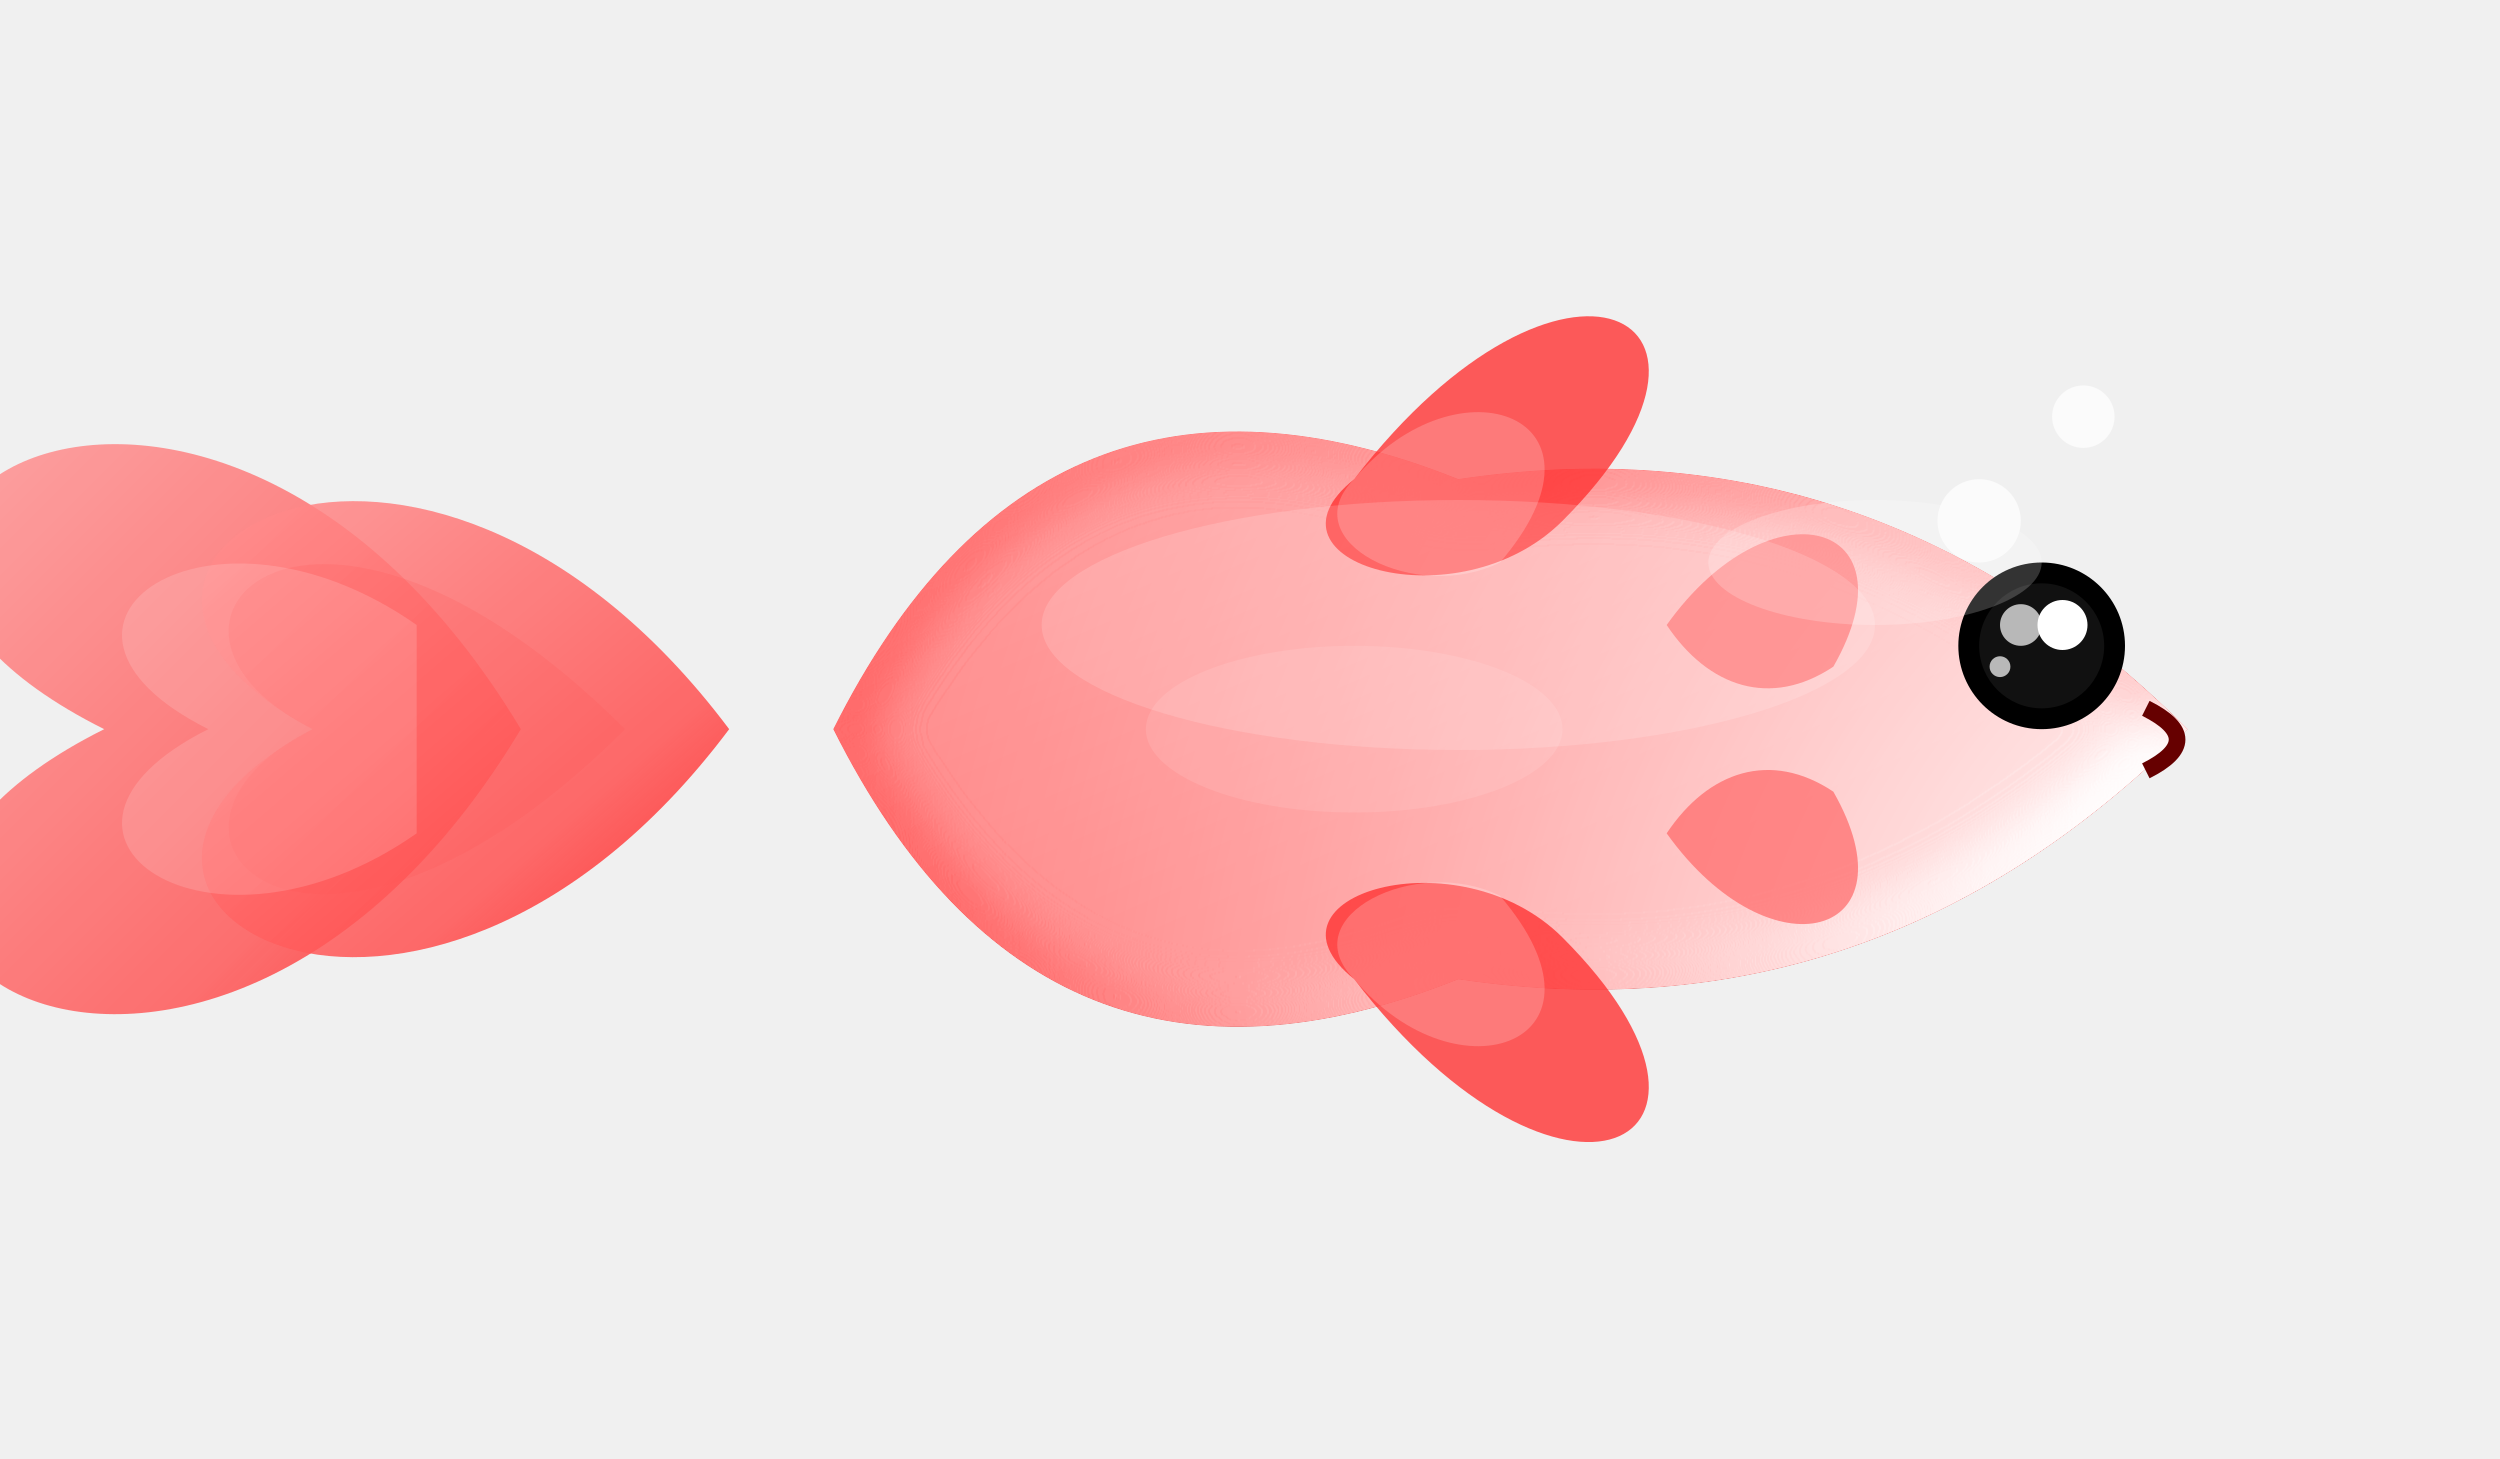
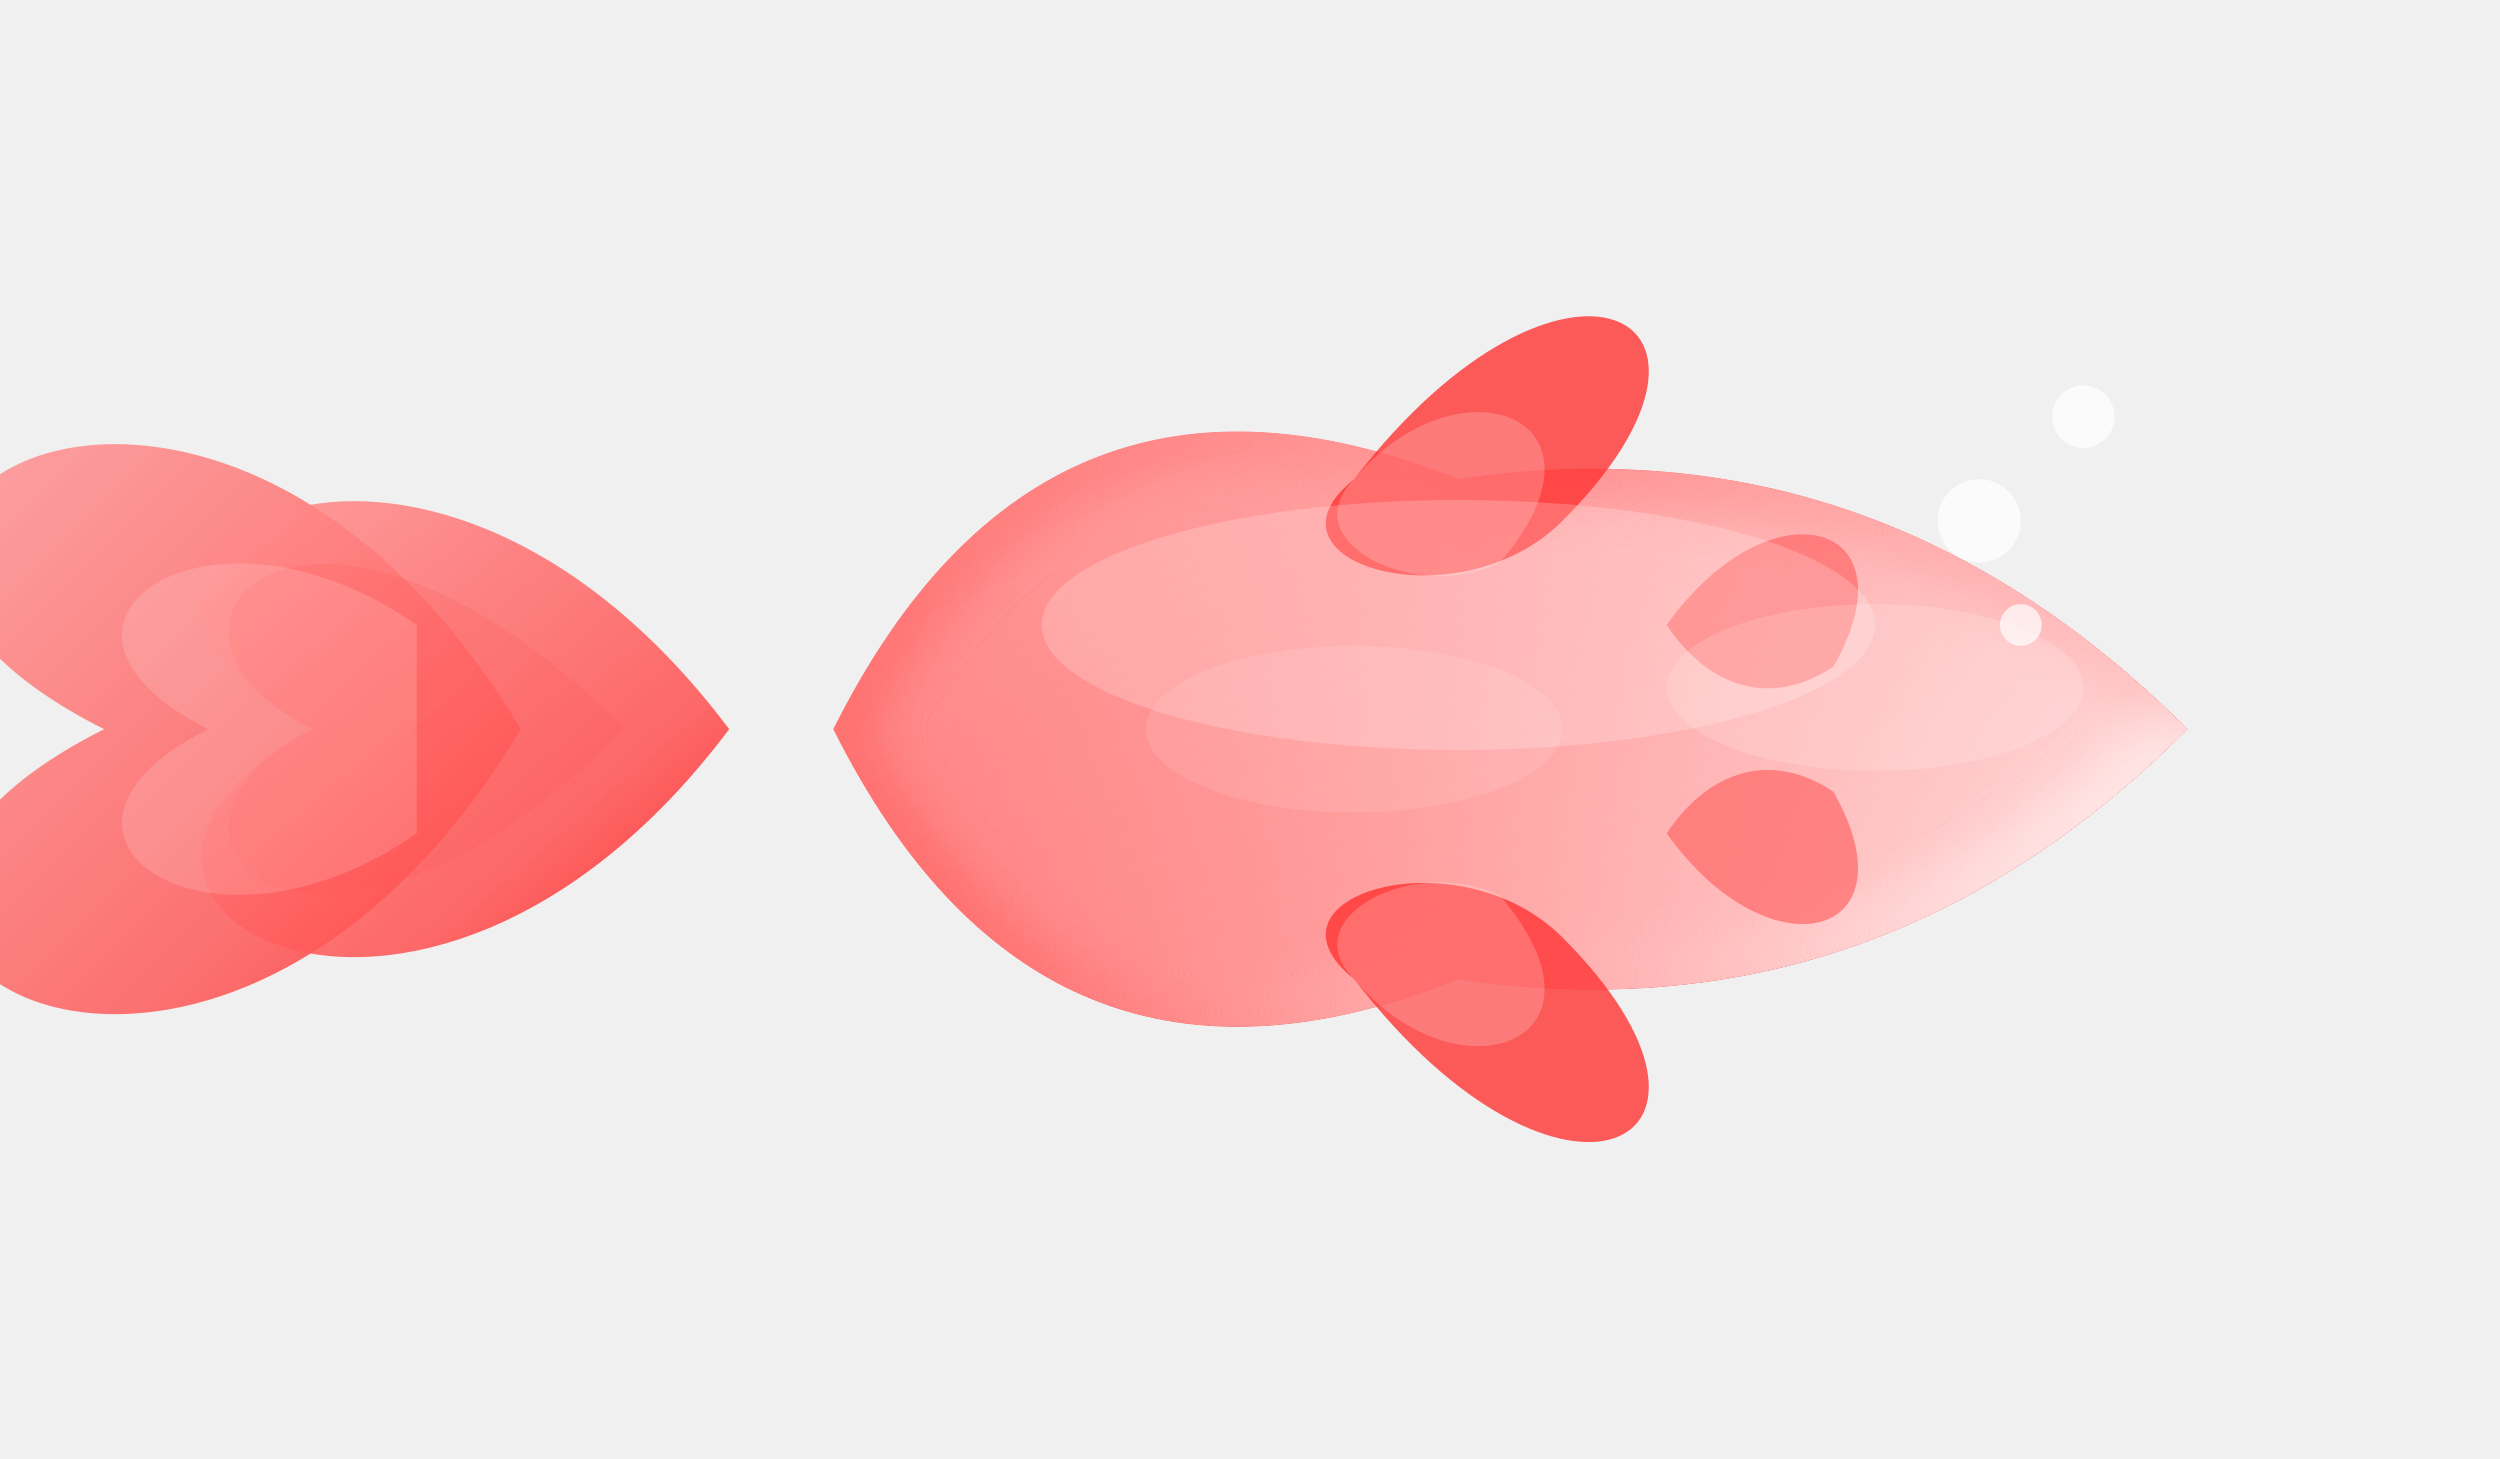
<svg xmlns="http://www.w3.org/2000/svg" width="120" height="70">
  <defs>
    <linearGradient id="bodyGradient" x1="0%" y1="0%" x2="100%" y2="100%">
-       <stop offset="0%" style="stop-color:#ff6a6a;stop-opacity:1" />
-       <stop offset="40%" style="stop-color:#ff3a3a;stop-opacity:1" />
-       <stop offset="70%" style="stop-color:#e60000;stop-opacity:1" />
+       <stop offset="0%" style="stop-color:#ff7070;stop-opacity:1" />
+       <stop offset="50%" style="stop-color:#ff3a3a;stop-opacity:1" />
      <stop offset="100%" style="stop-color:#cc0000;stop-opacity:1" />
    </linearGradient>
    <linearGradient id="tailGradient" x1="0%" y1="0%" x2="100%" y2="100%">
      <stop offset="0%" style="stop-color:#ff9090;stop-opacity:0.9" />
      <stop offset="70%" style="stop-color:#ff5050;stop-opacity:0.9" />
      <stop offset="100%" style="stop-color:#ff0000;stop-opacity:0.8" />
    </linearGradient>
    <filter id="glowFilter" x="-20%" y="-20%" width="140%" height="140%">
      <feGaussianBlur in="SourceAlpha" stdDeviation="1.5" result="blur" />
      <feOffset in="blur" dx="0" dy="0" result="offsetBlur" />
-       <feSpecularLighting in="blur" surfaceScale="4" specularConstant="1" specularExponent="20" lighting-color="#ffffff" result="specOut">
+       <feSpecularLighting in="blur" surfaceScale="3" specularConstant="0.8" specularExponent="20" lighting-color="#ffffff" result="specOut">
        <fePointLight x="60" y="20" z="80" />
      </feSpecularLighting>
      <feComposite in="specOut" in2="SourceAlpha" operator="in" result="specOut" />
      <feComposite in="SourceGraphic" in2="specOut" operator="arithmetic" k1="0" k2="1" k3="1" k4="0" result="lit" />
    </filter>
    <pattern id="scalePattern" patternUnits="userSpaceOnUse" width="5" height="5" patternTransform="rotate(45)">
-       <path d="M 0,0 C 2.5,0 5,2.5 5,5 C 5,2.5 2.5,0 0,0 z" fill="#ff2222" opacity="0.15" />
+       <path d="M 0,0 C 2.5,0 5,2.5 5,5 C 5,2.5 2.5,0 0,0 z" fill="#ff2222" opacity="0.1" />
    </pattern>
  </defs>
  <g transform="translate(60, 35)">
    <path d="M -35,0 C -50,-25 -75,-10 -55,0 C -75,10 -50,25 -35,0 Z" fill="url(#tailGradient)" opacity="0.9" />
    <path d="M -25,0 C -40,-20 -60,-8 -45,0 C -60,8 -40,20 -25,0 Z" fill="url(#tailGradient)" opacity="0.95" />
    <path d="M -30,0 C -45,-15 -55,-5 -45,0 C -55,5 -45,15 -30,0 Z" fill="#ff5555" opacity="0.2" />
    <path d="M -40,-5 C -50,-12 -60,-5 -50,0 C -60,5 -50,12 -40,5 Z" fill="#ffffff" opacity="0.15" />
    <path d="M -20,0 Q -10,-20 10,-12 Q 30,-15 45,0 Q 30,15 10,12 Q -10,20 -20,0 Z" fill="url(#bodyGradient)" filter="url(#glowFilter)" />
    <path d="M -20,0 Q -10,-20 10,-12 Q 30,-15 45,0 Q 30,15 10,12 Q -10,20 -20,0 Z" fill="url(#scalePattern)" />
    <path d="M 5,-12 C 15,-25 25,-20 15,-10 C 10,-5 0,-8 5,-12" fill="#ff3333" opacity="0.8" />
    <path d="M 5,-12 C 10,-18 18,-15 12,-8 C 8,-6 2,-9 5,-12" fill="#ffffff" opacity="0.2" />
    <path d="M 5,12 C 15,25 25,20 15,10 C 10,5 0,8 5,12" fill="#ff3333" opacity="0.8" />
    <path d="M 5,12 C 10,18 18,15 12,8 C 8,6 2,9 5,12" fill="#ffffff" opacity="0.2" />
    <path d="M 20,-5 C 25,-12 32,-10 28,-3 C 25,-1 22,-2 20,-5" fill="#ff6666" opacity="0.7" />
    <path d="M 20,5 C 25,12 32,10 28,3 C 25,1 22,2 20,5" fill="#ff6666" opacity="0.7" />
-     <circle cx="38" cy="-4" r="4" fill="black" />
-     <circle cx="38" cy="-4" r="3" fill="#111" />
-     <circle cx="39" cy="-5" r="1.2" fill="white" />
-     <circle cx="36" cy="-3" r="0.5" fill="white" opacity="0.7" />
-     <path d="M 43,-1 C 45,0 45,1 43,2" fill="none" stroke="#600" stroke-width="0.8" />
-     <ellipse cx="10" cy="-5" rx="20" ry="6" fill="white" opacity="0.15" />
+     <ellipse cx="10" cy="-5" rx="20" ry="6" fill="white" opacity="0.2" />
    <ellipse cx="5" cy="0" rx="10" ry="4" fill="white" opacity="0.1" />
-     <ellipse cx="30" cy="-8" rx="8" ry="3" fill="white" opacity="0.2" />
+     <ellipse cx="30" cy="-2" rx="10" ry="4" fill="white" opacity="0.15" />
  </g>
  <circle cx="95" cy="25" r="2" fill="white" opacity="0.7" />
  <circle cx="100" cy="20" r="1.5" fill="white" opacity="0.7" />
  <circle cx="97" cy="30" r="1" fill="white" opacity="0.7" />
</svg>
